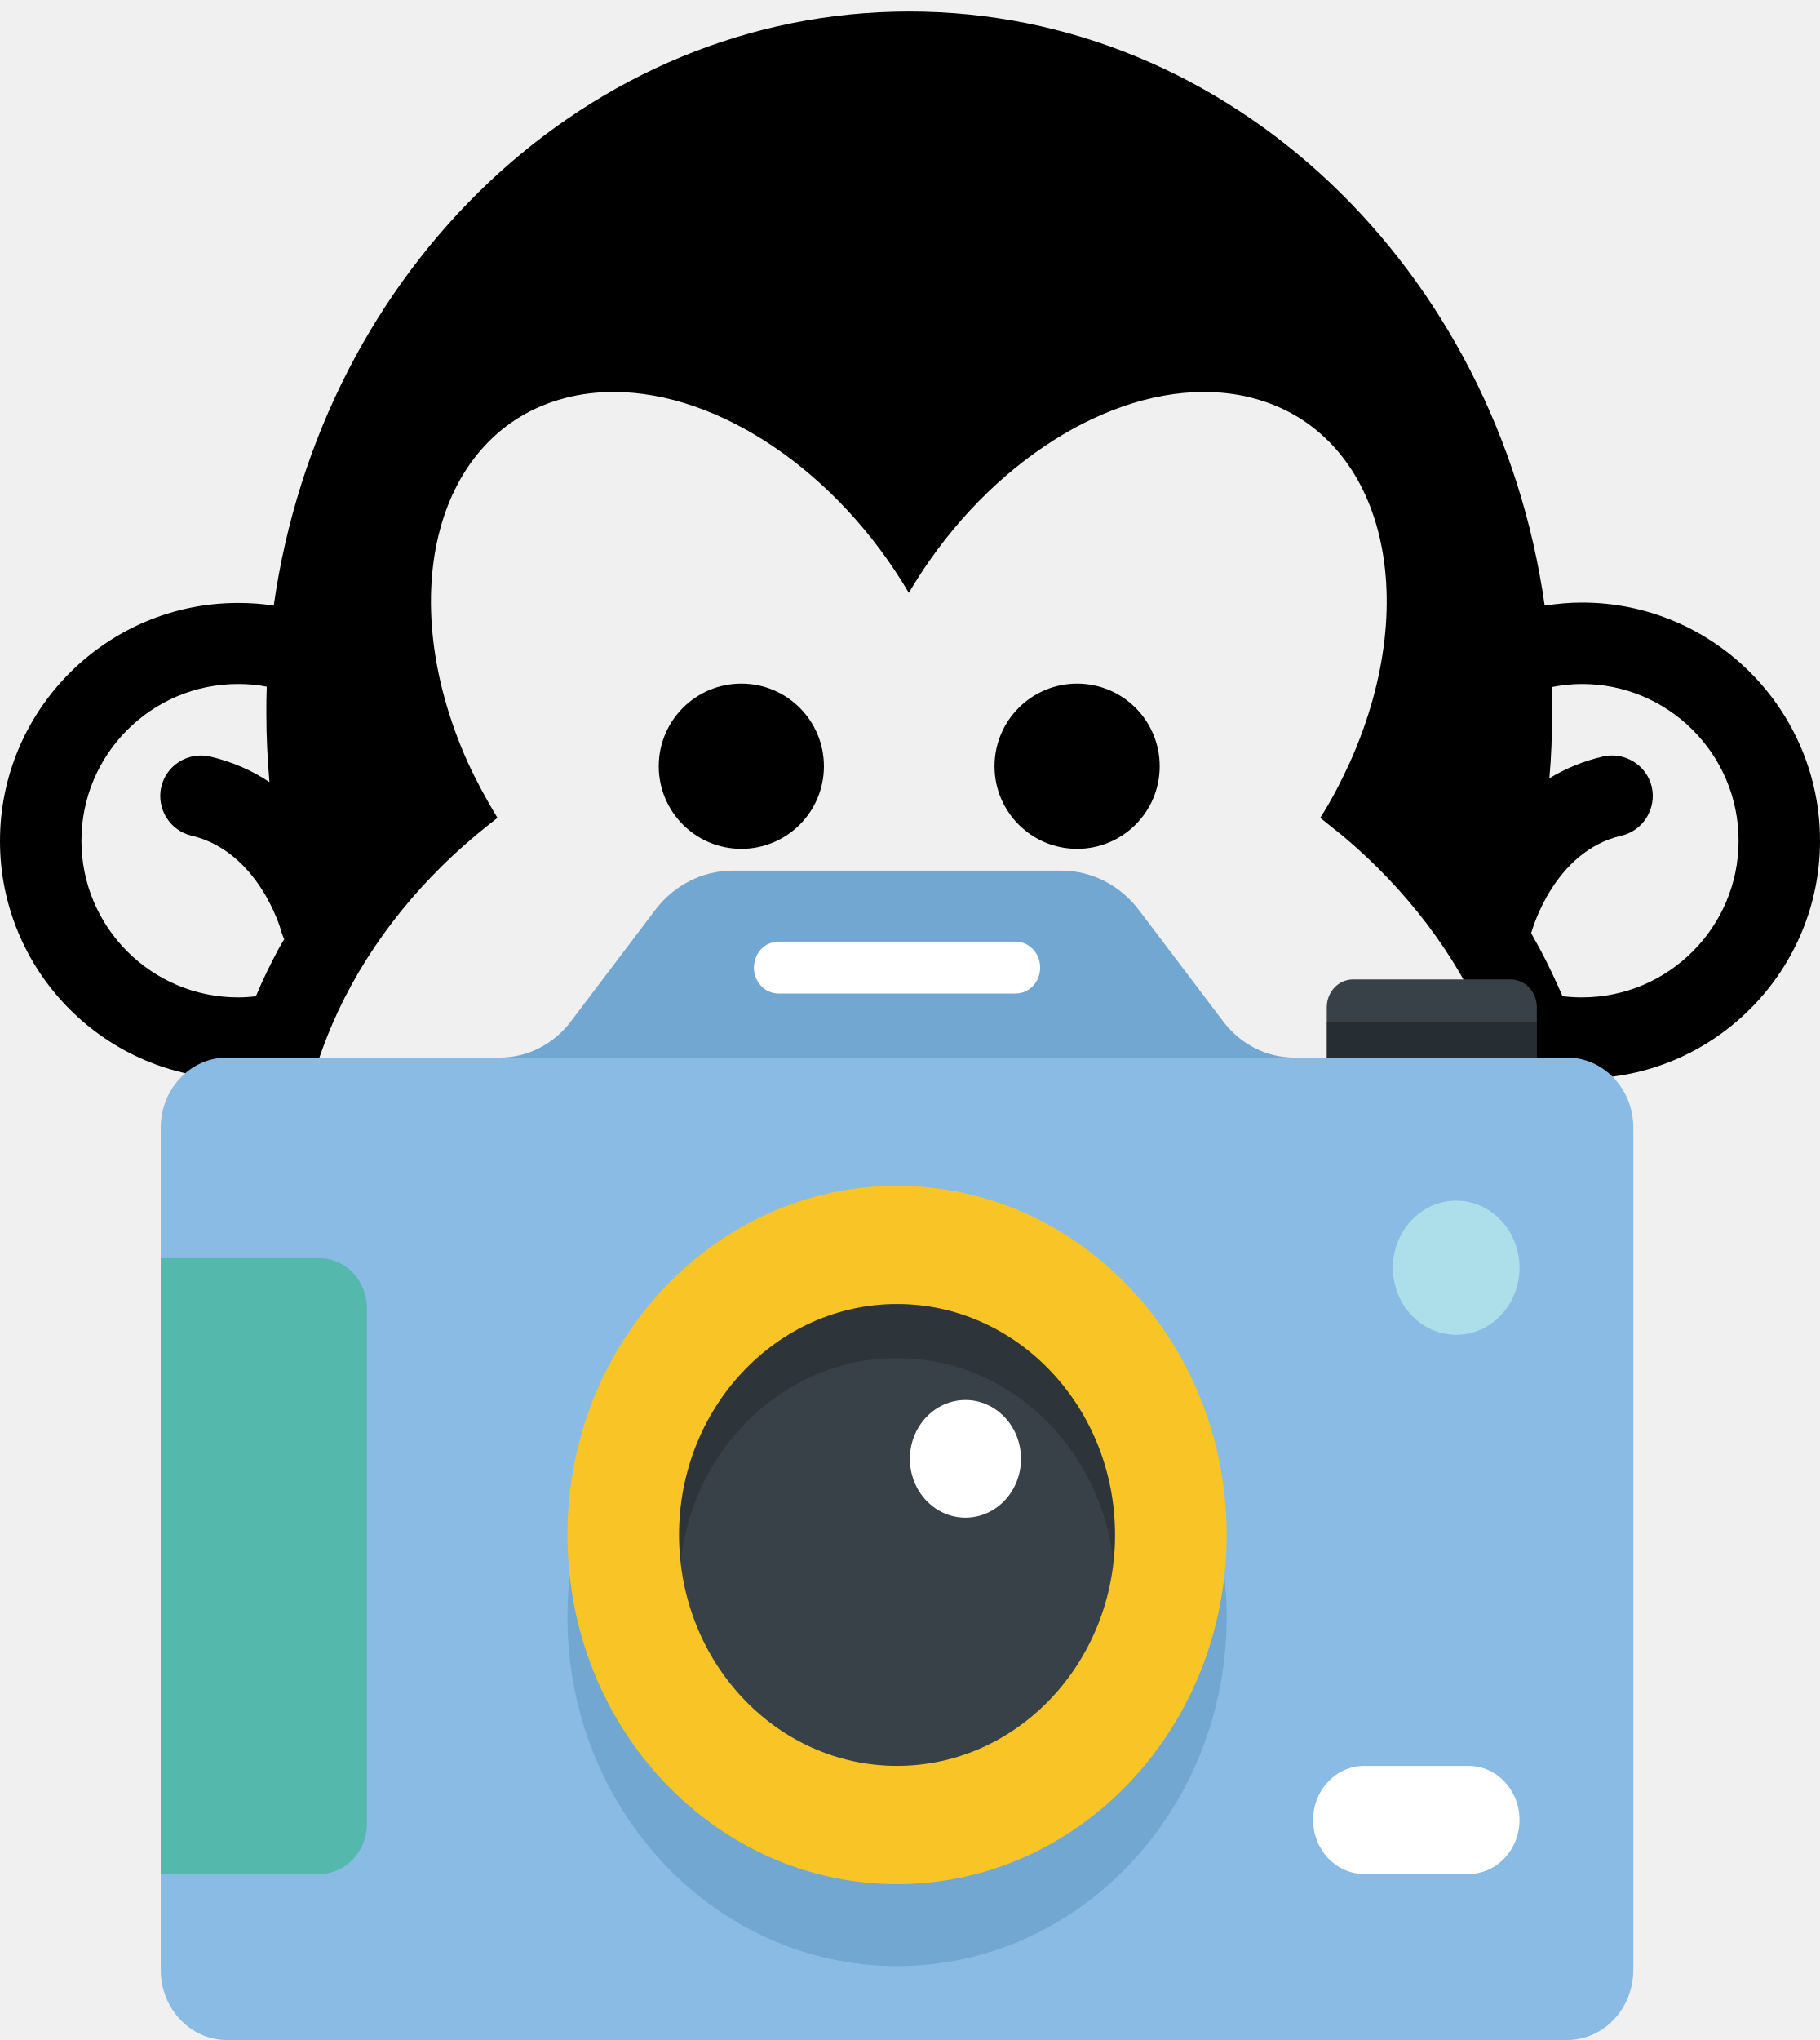
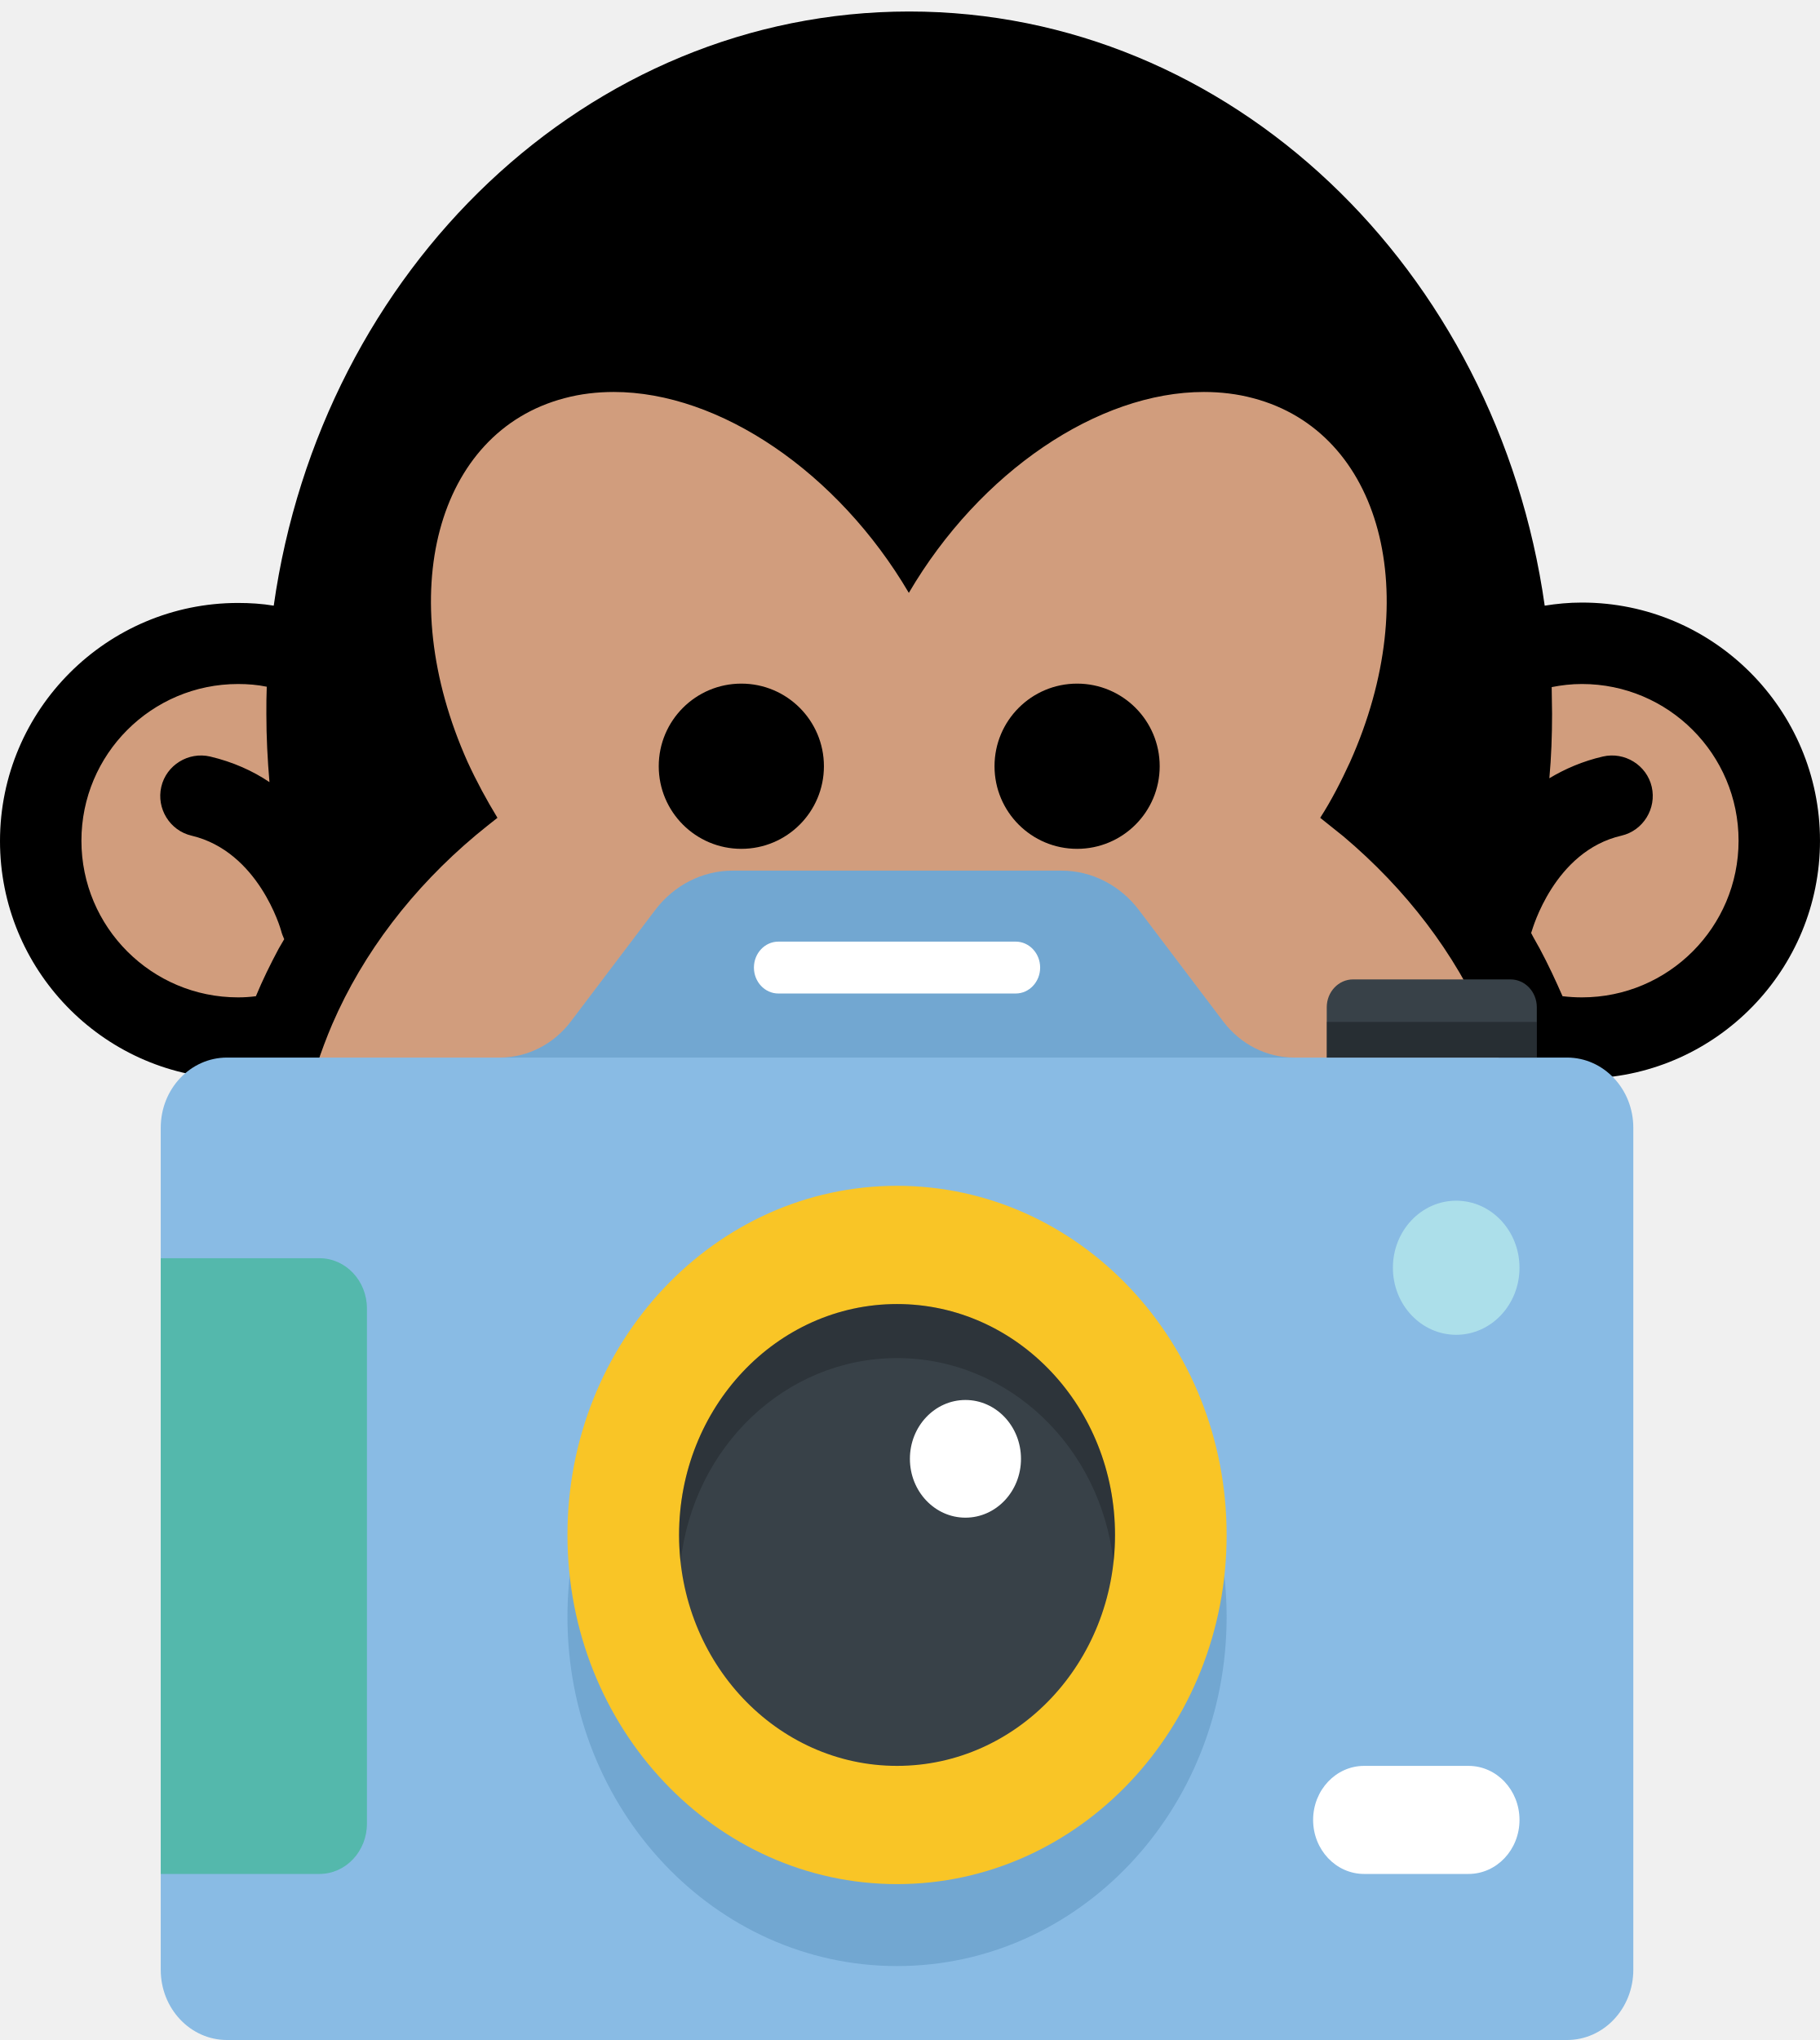
<svg xmlns="http://www.w3.org/2000/svg" version="1.1" id="Capa_1" x="0px" y="0px" width="469.4" height="526" viewBox="0 0 469.4 526" xml:space="preserve">
  <defs id="defs3567" />
+   <path style="fill:#d19d7d;fill-opacity:1;fill-rule:evenodd;stroke:none;stroke-width:1.352px;stroke-linecap:butt;stroke-linejoin:miter;stroke-opacity:1" d="M 237.316,44.685 A 168.639,213.391 0 0 0 83.045,172.214 a 47.808,50.543 0 0 0 -20.51,-4.957 47.808,50.543 0 0 0 -47.809,50.543 47.808,50.543 0 0 0 47.809,50.543 47.808,50.543 0 0 0 6.416,-0.518 168.639,213.391 0 0 0 168.365,203.643 168.639,213.391 0 0 0 168.309,-205.023 47.808,50.543 0 0 0 2.992,0.158 47.808,50.543 0 0 0 47.809,-50.543 47.808,50.543 0 0 0 -47.809,-50.543 47.808,50.543 0 0 0 -18.156,3.828 A 168.639,213.391 0 0 0 237.316,44.685 Z" id="path3395" />
  <g id="g3523" transform="translate(0,-1.683264)">
    <path d="m 469.4,218.45 c 0,-33.8 -27.5,-61.4 -61.4,-61.4 -3.3,0 -6.5,0.3 -9.6,0.8 -12.3,-86.8 -81,-153.2 -163.9,-153.2 -82.9,0 -151.6,66.4 -163.9,153.2 -3,-0.5 -6.1,-0.7 -9.2,-0.7 -33.8,0 -61.4,27.5 -61.4,61.4 0,33 26.2,60.1 59,61.3 -2.4,10.2 -3.7,20.601 -3.7,31.2 0,21.199 4.9,41.8 14.7,61.1 9.3,18.4 22.4,34.8 39.1,48.8 33.6,28.2 78.2,43.801 125.3,43.801 47.1,0 91.8,-15.601 125.5,-43.9 16.7,-14 29.899,-30.4 39.1,-48.8 9.7,-19.301 14.7,-39.9 14.7,-61.1 0,-10.601 -1.2,-21 -3.7,-31.201 32.9,-1 59.4,-28.1 59.4,-61.3 z m -76.7,92.501 c 0,4.399 -0.3,8.699 -0.8,13 l -50.4,0 -214,0 -50.4,0 c -0.5,-4.301 -0.8,-8.601 -0.8,-13 0,-12 1.9,-23.601 5.4,-34.601 1.2,-3.601 2.5,-7.101 4,-10.601 8,-18.5 20.8,-35.1 37,-48.699 1.8,-1.5 3.7,-3 5.6,-4.5 -2.8,-4.6 -5.4,-9.4 -7.7,-14.4 -19.3,-43.1 -8.1,-85.1 25,-93.8 4.1,-1.1 8.4,-1.6 12.7,-1.6 27.3,0 57.8,20.7 76.1,51.8 18.3,-31.2 48.8,-51.8 76.1,-51.8 4.3,0 8.601,0.5 12.7,1.6 33.1,8.7 44.3,50.7 25,93.8 -2.3,5 -4.8,9.9 -7.7,14.4 2,1.6 4,3.2 6,4.8 16.101,13.6 28.7,30 36.7,48.399 1.5,3.4 2.8,6.9 3.9,10.5 3.7,11.101 5.6,22.702 5.6,34.702 z m -237.2,34 158.101,0 73.899,0 c -17.899,56.8 -79.6,98.699 -153,98.699 -73.4,0 -135.1,-41.899 -153,-98.699 l 74,0 0,0 z M 61.4,258.85 c -22.3,0 -40.4,-18.101 -40.4,-40.4 0,-22.3 18.1,-40.4 40.4,-40.4 2.5,0 5,0.2 7.4,0.7 -0.1,2.3 -0.1,4.6 -0.1,7 0,6 0.3,11.8 0.8,17.6 -4.3,-2.9 -9.4,-5.2 -15.3,-6.6 -5.6,-1.3 -11.3,2.2 -12.6,7.8 -1.3,5.6 2.2,11.3 7.8,12.6 17.3,4.1 23,24.1 23.1,24.5 0.2,0.801 0.5,1.5 0.8,2.2 -0.5,0.8 -0.9,1.601 -1.4,2.399 -2.2,4.101 -4.2,8.201 -5.9,12.301 -1.5,0.2 -3,0.3 -4.6,0.3 z m 346.6,0 c -1.7,0 -3.3,-0.101 -5,-0.3 -1.8,-4.1 -3.7,-8.2 -5.899,-12.301 -0.7,-1.299 -1.5,-2.6 -2.2,-4 0.1,-0.199 0.1,-0.399 0.2,-0.6 0.1,-0.199 5.699,-20.5 23.1,-24.5 5.6,-1.3 9.1,-7 7.8,-12.6 -1.3,-5.6 -7,-9.1 -12.6,-7.8 -5.2,1.2 -9.8,3.2 -13.8,5.6 0.5,-5.5 0.699,-11 0.699,-16.6 0,-2.3 -0.1,-4.6 -0.1,-6.9 2.5,-0.5 5.1,-0.8 7.8,-0.8 22.3,0 40.4,18.1 40.4,40.4 0,22.301 -18.1,40.401 -40.4,40.401 z" id="path3525" />
    <path d="m 214.5,263.35 c -4.7,-5.5 -13,-6.101 -18.5,-1.399 -5.5,4.699 -6.1,13 -1.4,18.5 l 12.1,14.1 c 2.6,3 6.3,4.6 10,4.6 3,0 6,-1 8.5,-3.1 5.5,-4.7 6.1,-13 1.4,-18.5 L 214.5,263.35 Z" id="path3527" />
    <path d="m 273,261.85 c -5.5,-4.7 -13.8,-4.101 -18.5,1.399 l -12.1,14.101 c -4.7,5.5 -4.1,13.8 1.4,18.5 2.5,2.101 5.5,3.101 8.5,3.101 3.699,0 7.399,-1.601 10,-4.601 l 12.1,-14.101 c 4.8,-5.399 4.1,-13.699 -1.4,-18.399 z" id="path3529" />
    <circle cx="191.2" cy="199.25" r="21.3" id="circle3531" />
    <circle cx="277.801" cy="199.25" r="21.3" id="circle3533" />
  </g>
  <g id="g3535" transform="translate(0,-1.683264)" />
  <g id="g3537" transform="translate(0,-1.683264)" />
  <g id="g3539" transform="translate(0,-1.683264)" />
  <g id="g3541" transform="translate(0,-1.683264)" />
  <g id="g3543" transform="translate(0,-1.683264)" />
  <g id="g3545" transform="translate(0,-1.683264)" />
  <g id="g3547" transform="translate(0,-1.683264)" />
  <g id="g3549" transform="translate(0,-1.683264)" />
  <g id="g3551" transform="translate(0,-1.683264)" />
  <g id="g3553" transform="translate(0,-1.683264)" />
  <g id="g3555" transform="translate(0,-1.683264)" />
  <g id="g3557" transform="translate(0,-1.683264)" />
  <g id="g3559" transform="translate(0,-1.683264)" />
  <g id="g3561" transform="translate(0,-1.683264)" />
  <g id="g3563" transform="translate(0,-1.683264)" />
  <path style="fill:#89bbe4" d="m 404.171,272.687 -70.393,0 c -7.112,0 -13.84,-3.421 -18.289,-9.297 l -21.757,-28.743 c -4.86,-6.422 -12.21,-10.158 -19.982,-10.158 l -84.792,0 c -7.771,0 -15.121,3.736 -19.98,10.158 l -21.756,28.743 c -4.449,5.876 -11.176,9.297 -18.29,9.297 l -70.392,0 c -9.434,0 -17.083,8.101 -17.083,18.093 l 0,217.127 c 0,9.993 7.649,18.094 17.083,18.094 l 345.629,0 c 9.434,0 17.083,-8.101 17.083,-18.094 l 0,-217.126 c 0,-9.992 -7.649,-18.094 -17.083,-18.094 z" id="path3721" />
  <g transform="matrix(0.7417894,0,0,0.7856213,41.45854,174.1257)" id="g3723">
    <path style="opacity:0.2;fill:#145587;enable-background:new" d="m 369.419,113.622 -29.33,-36.586 c -6.553,-8.173 -16.46,-12.93 -26.937,-12.93 l -114.307,0 c -10.475,0 -20.384,4.756 -26.935,12.93 l -29.329,36.586 c -5.998,7.48 -15.066,11.834 -24.655,11.834 l 276.146,0 c -9.586,0 -18.655,-4.353 -24.653,-11.834 z" id="path3725" />
    <circle style="opacity:0.2;fill:#145587;enable-background:new" cx="256.003" cy="309.032" r="114.594" id="circle3727" />
  </g>
  <ellipse style="fill:#f9c526" cx="231.359" cy="395.779" id="circle3729" rx="85.005" ry="90.027" />
  <ellipse style="fill:#384148" cx="231.359" cy="395.779" id="circle3731" rx="56.218" ry="59.54" />
  <path style="opacity:0.2;enable-background:new" d="m 231.357,336.239 c -31.048,0 -56.218,26.657 -56.218,59.54 0,2.358 0.144,4.68 0.396,6.967 3.259,-29.598 27.001,-52.574 55.823,-52.574 28.821,0 52.563,22.975 55.823,52.574 0.251,-2.286 0.396,-4.608 0.396,-6.967 -10e-4,-32.883 -25.171,-59.54 -56.219,-59.54 z" id="path3733" />
  <path style="fill:#54b8ac" d="m 82.393,483.184 -40.934,0 0,-158.762 40.934,0 c 6.763,0 12.247,5.807 12.247,12.971 l 0,132.819 c 0,7.164 -5.483,12.972 -12.247,12.972 z" id="path3735" />
  <ellipse style="fill:#acdfea" cx="375.574" cy="326.88" id="circle3737" rx="16.325" ry="17.289" />
  <g transform="matrix(0.7417894,0,0,0.7856213,41.45854,174.1257)" id="g3739">
    <path style="fill:#ffffff" d="m 418.404,393.394 c -9.794,0 -17.734,-7.94 -17.734,-17.734 0,-9.794 7.94,-17.734 17.734,-17.734 l 36.288,0 c 9.795,0 17.734,7.94 17.734,17.734 0,9.794 -7.939,17.734 -17.734,17.734 l -36.288,0 z" id="path3741" />
    <circle style="fill:#ffffff" cx="279.787" cy="257.15" r="19.311" id="circle3743" />
  </g>
  <path style="fill:#384148" d="m 396.365,272.687 0,-12.969 c 0,-3.968 -3.038,-7.185 -6.785,-7.185 l -40.609,0 c -3.747,0 -6.785,3.217 -6.785,7.185 l 0,12.969 54.179,0 z" id="path3745" />
  <rect x="342.184" y="263.502" style="opacity:0.3;enable-background:new" width="54.174" height="9.185" id="rect3747" />
  <path style="fill:#ffffff" d="m 261.951,256.169 -61.189,0 c -3.489,0 -6.316,-2.995 -6.316,-6.69 0,-3.694 2.827,-6.69 6.316,-6.69 l 61.189,0 c 3.489,0 6.316,2.995 6.316,6.69 0,3.695 -2.827,6.69 -6.316,6.69 z" id="path3749" />
  <g transform="matrix(0.7417894,0,0,0.7856213,47.78744,180.4546)" id="g3751" />
  <g transform="matrix(0.7417894,0,0,0.7856213,47.78744,180.4546)" id="g3753" />
  <g transform="matrix(0.7417894,0,0,0.7856213,47.78744,180.4546)" id="g3755" />
  <g transform="matrix(0.7417894,0,0,0.7856213,47.78744,180.4546)" id="g3757" />
  <g transform="matrix(0.7417894,0,0,0.7856213,47.78744,180.4546)" id="g3759" />
  <g transform="matrix(0.7417894,0,0,0.7856213,47.78744,180.4546)" id="g3761" />
  <g transform="matrix(0.7417894,0,0,0.7856213,47.78744,180.4546)" id="g3763" />
  <g transform="matrix(0.7417894,0,0,0.7856213,47.78744,180.4546)" id="g3765" />
  <g transform="matrix(0.7417894,0,0,0.7856213,47.78744,180.4546)" id="g3767" />
  <g transform="matrix(0.7417894,0,0,0.7856213,47.78744,180.4546)" id="g3769" />
  <g transform="matrix(0.7417894,0,0,0.7856213,47.78744,180.4546)" id="g3771" />
  <g transform="matrix(0.7417894,0,0,0.7856213,47.78744,180.4546)" id="g3773" />
  <g transform="matrix(0.7417894,0,0,0.7856213,47.78744,180.4546)" id="g3775" />
  <g transform="matrix(0.7417894,0,0,0.7856213,47.78744,180.4546)" id="g3777" />
  <g transform="matrix(0.7417894,0,0,0.7856213,47.78744,180.4546)" id="g3779" />
</svg>
